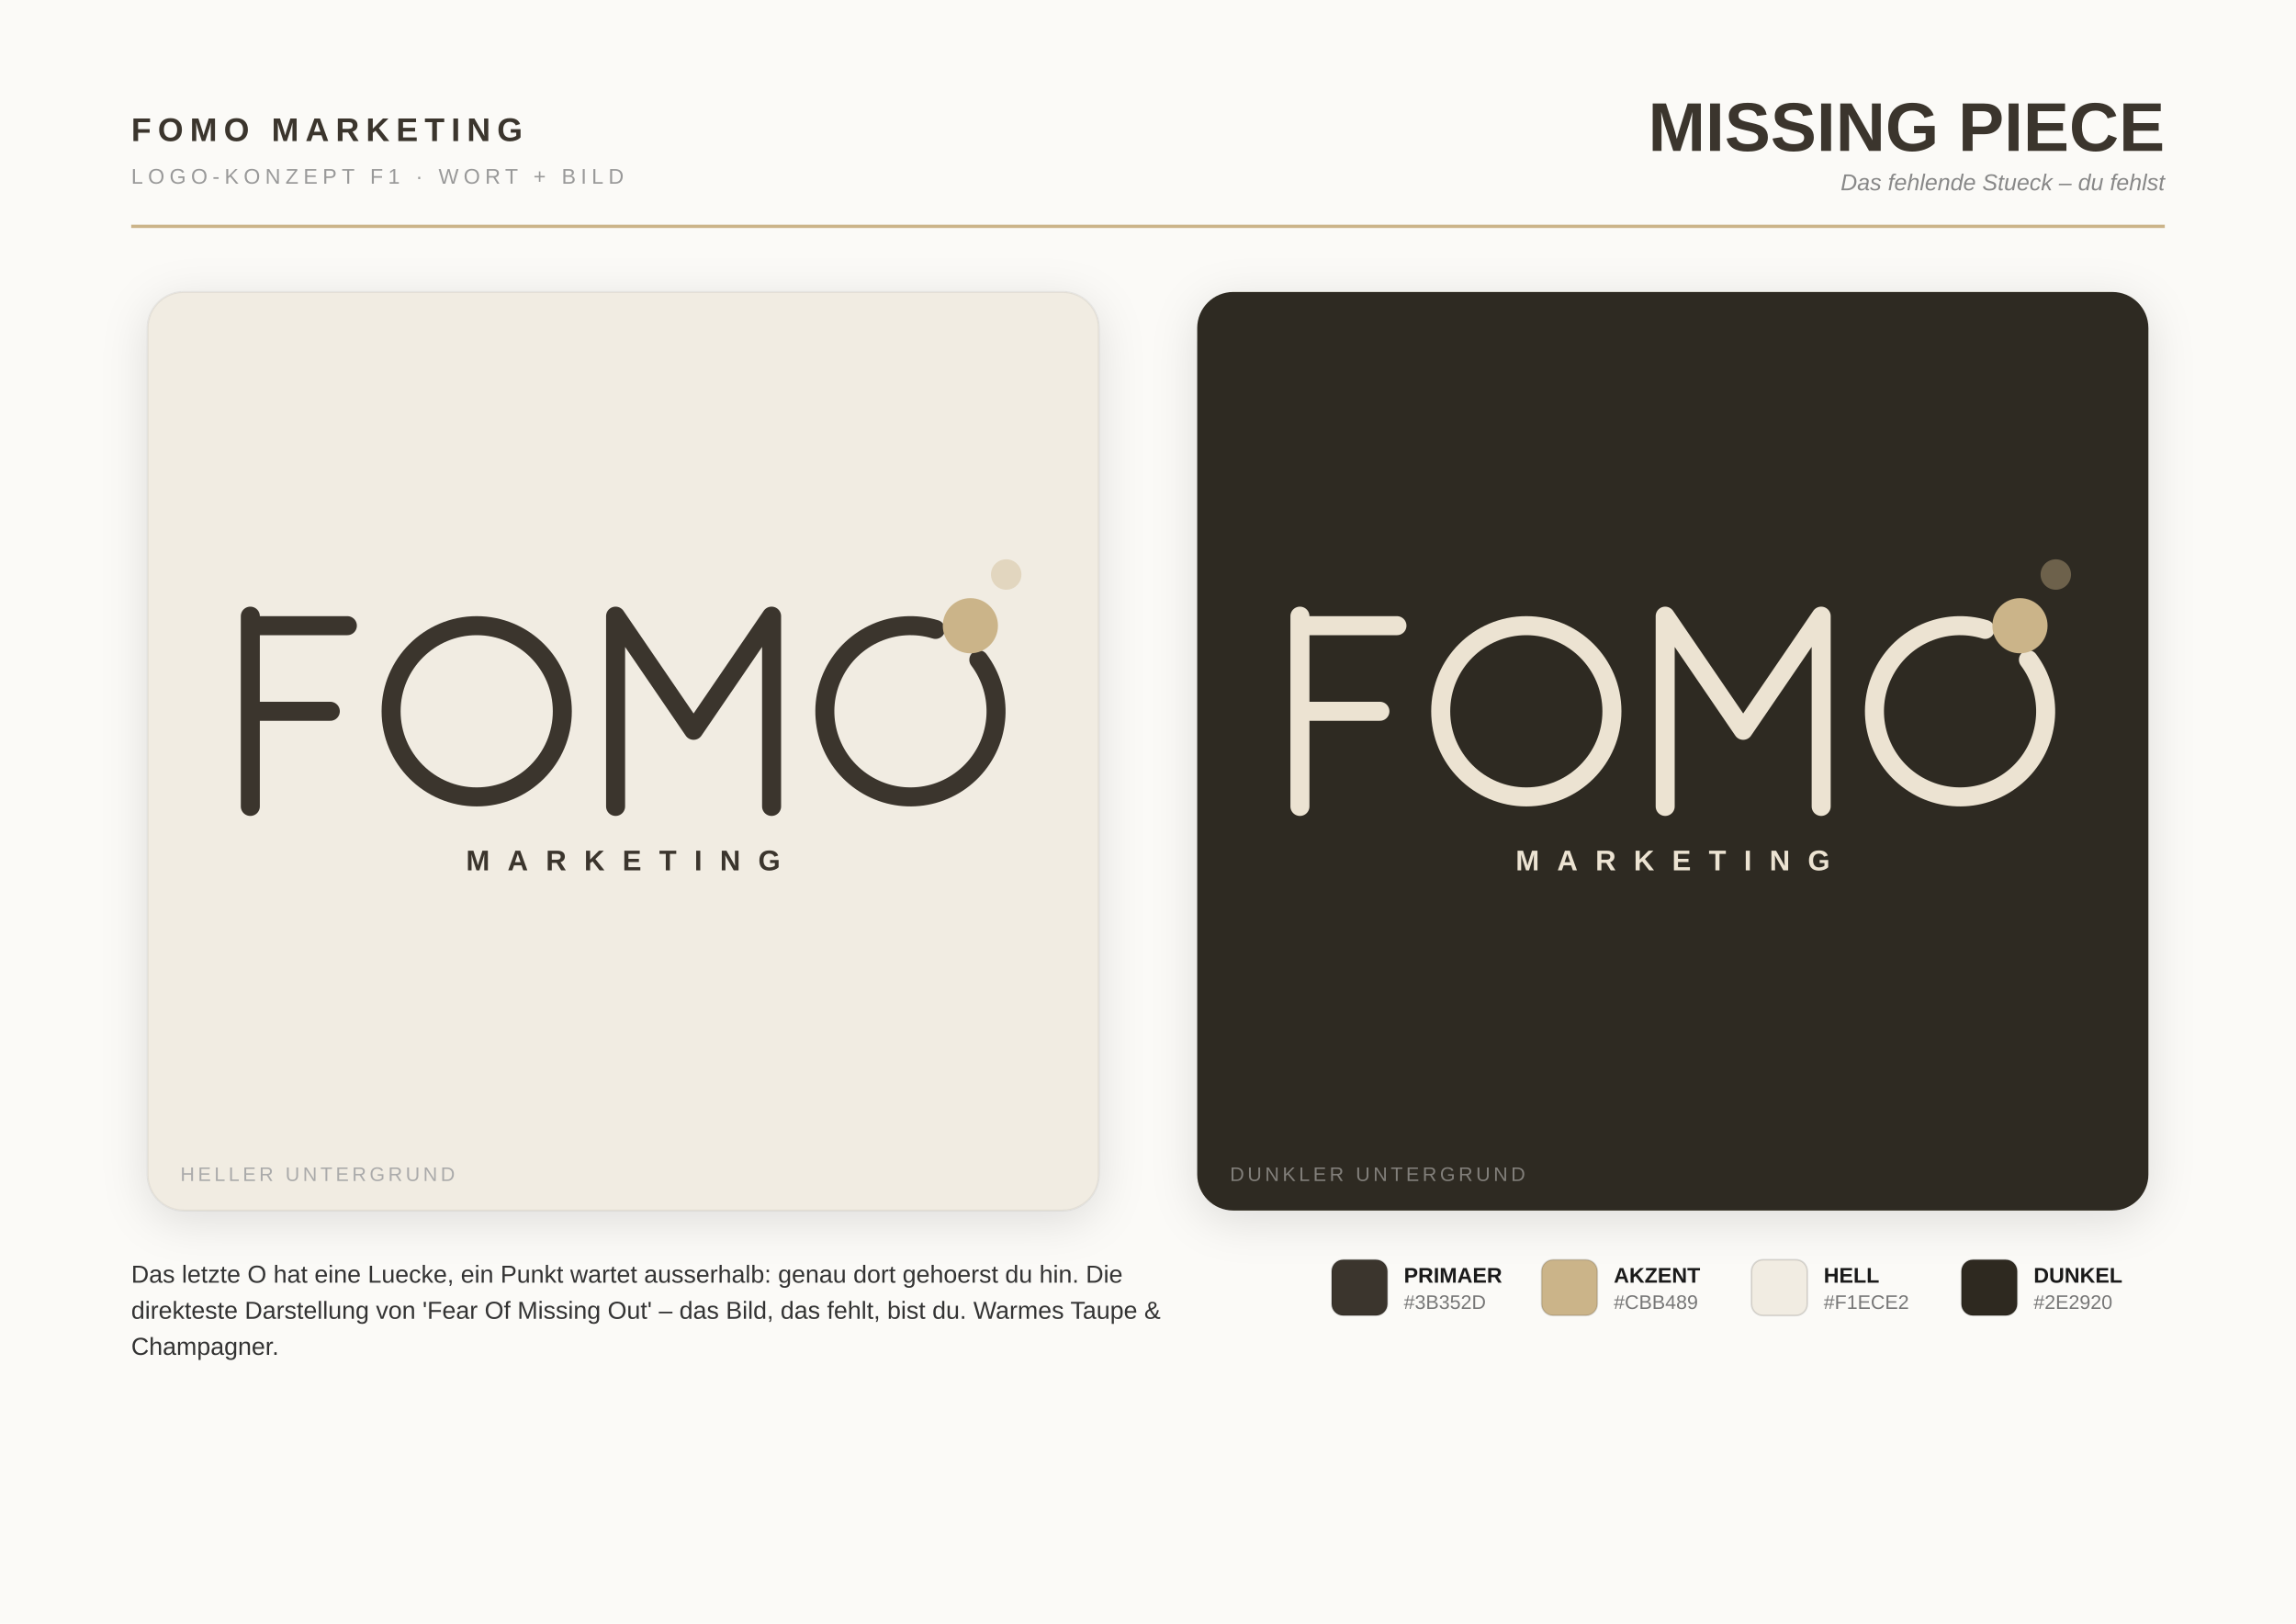
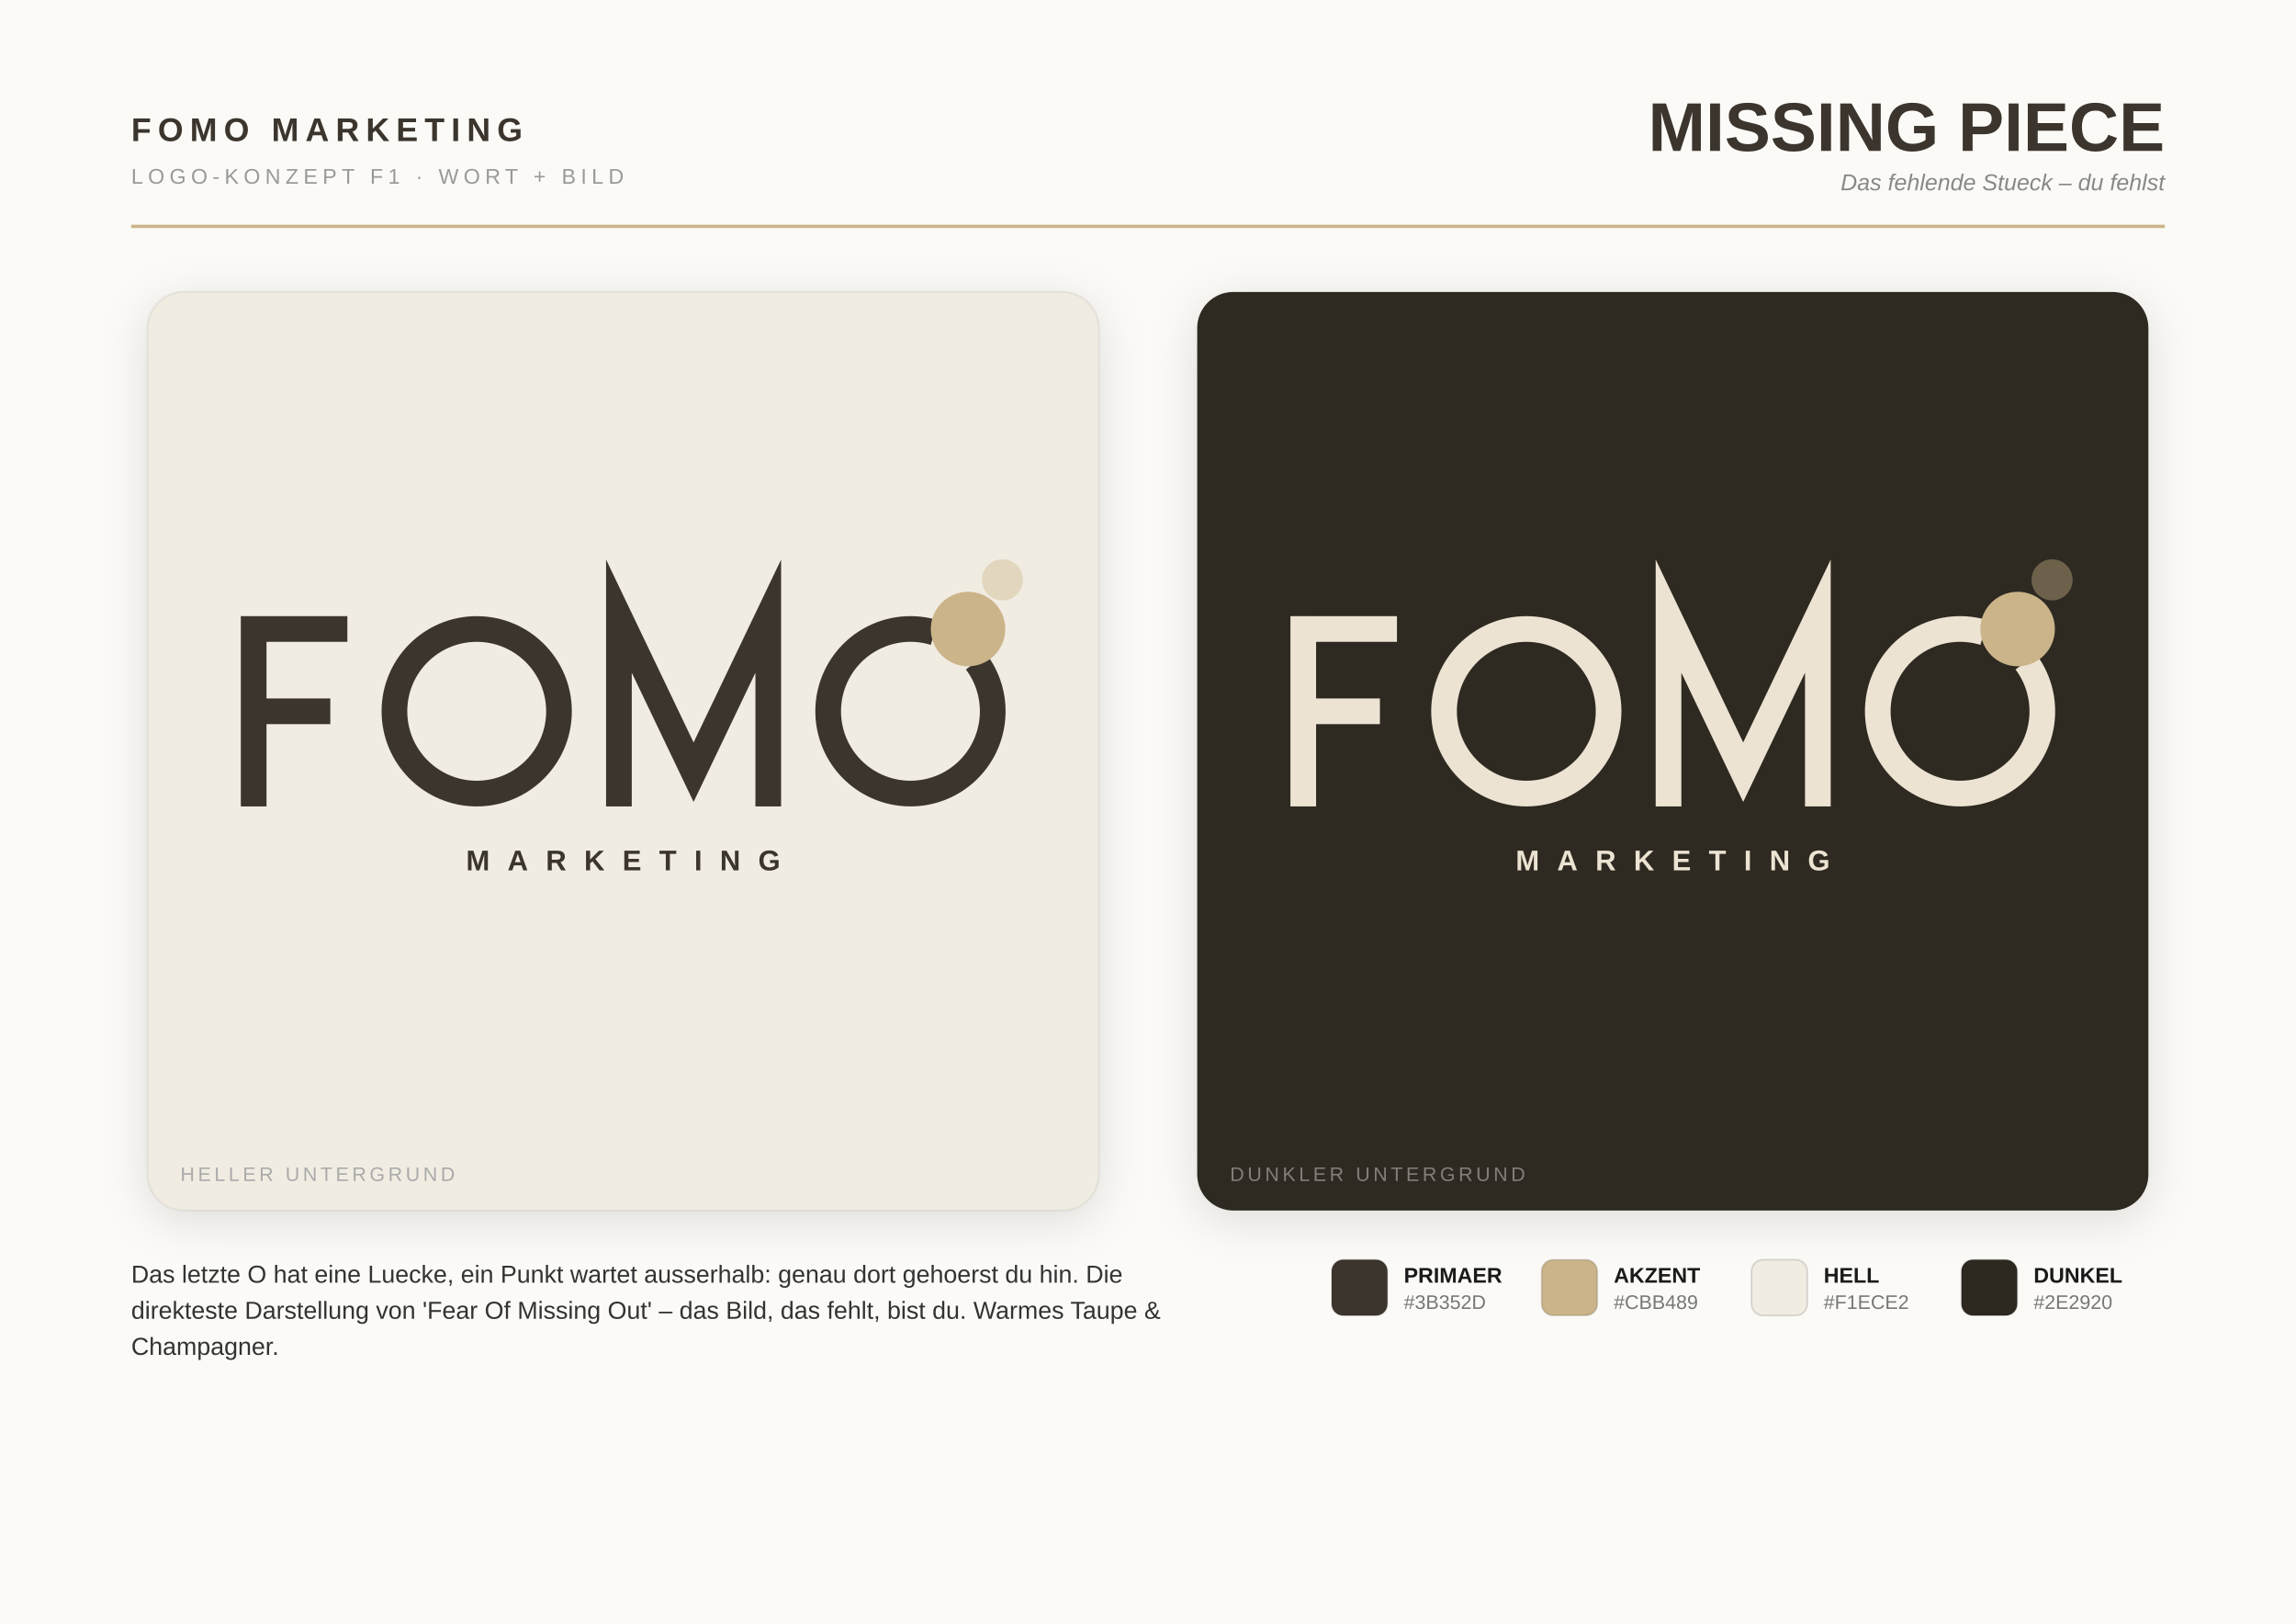
<svg xmlns="http://www.w3.org/2000/svg" width="1400" height="990" viewBox="0 0 1400 990">
  <defs>
    <filter id="soft" x="-20%" y="-20%" width="140%" height="140%">
      <feDropShadow dx="0" dy="6" stdDeviation="14" flood-color="#000" flood-opacity="0.12" />
    </filter>
  </defs>
  <rect width="1400" height="990" fill="#FBFAF7" />
  <text x="80" y="86" font-family="Liberation Sans, Arial, DejaVu Sans, sans-serif" font-size="20" font-weight="800" letter-spacing="4" fill="#3B352D">FOMO MARKETING</text>
  <text x="80" y="112" font-family="Liberation Sans, Arial, DejaVu Sans, sans-serif" font-size="13" letter-spacing="3" fill="#999">LOGO-KONZEPT F1 · WORT + BILD</text>
  <text x="1320" y="92" font-family="Liberation Sans, Arial, DejaVu Sans, sans-serif" font-size="42" font-weight="800" text-anchor="end" fill="#3B352D">MISSING PIECE</text>
  <text x="1320" y="116" font-family="Liberation Sans, Arial, DejaVu Sans, sans-serif" font-size="14" font-style="italic" text-anchor="end" fill="#888">Das fehlende Stueck – du fehlst</text>
  <line x1="80" y1="138" x2="1320" y2="138" stroke="#CBB489" stroke-width="2" />
  <rect x="90" y="178" width="580" height="560" rx="22" fill="#F1ECE2" stroke="#0000000f" stroke-width="1.2" filter="url(#soft)" />
  <rect x="730" y="178" width="580" height="560" rx="22" fill="#2E2920" filter="url(#soft)" />
-   <path fill="none" stroke="#3B352D" stroke-width="11.60" stroke-linecap="round" stroke-linejoin="round" stroke-miterlimit="8" d="M 152.64 375.64 L 152.64 491.64 M 152.64 381.44 L 211.80 381.44 M 152.64 433.64 L 201.41 433.64" />
-   <circle cx="290.68" cy="433.64" r="52.20" fill="none" stroke="#3B352D" stroke-width="11.60" stroke-linecap="round" stroke-linejoin="round" stroke-miterlimit="8" />
-   <path fill="none" stroke="#3B352D" stroke-width="11.60" stroke-linecap="round" stroke-linejoin="round" stroke-miterlimit="8" d="M 375.36 491.64 L 375.36 375.64 L 422.92 445.24 L 470.48 375.64 L 470.48 491.64" />
-   <path d="M 596.85 402.23 A 52.20 52.20 0 1 1 570.42 383.72" fill="none" stroke="#3B352D" stroke-width="11.60" stroke-linecap="round" />
-   <circle cx="591.69" cy="381.47" r="16.82" fill="#CBB489" opacity="1.0" />
-   <circle cx="613.54" cy="350.26" r="9.28" fill="#CBB489" opacity="0.4" />
+   <path fill="none" stroke="#3B352D" stroke-width="15.66" stroke-linecap="butt" stroke-linejoin="miter" stroke-miterlimit="8" d="M 154.67 375.64 L 154.67 491.64 M 154.67 383.47 L 211.80 383.47 M 154.67 433.64 L 201.41 433.64" />
+   <circle cx="290.68" cy="433.64" r="50.17" fill="none" stroke="#3B352D" stroke-width="15.66" stroke-linecap="butt" stroke-linejoin="miter" stroke-miterlimit="8" />
+   <path fill="none" stroke="#3B352D" stroke-width="15.66" stroke-linecap="butt" stroke-linejoin="miter" stroke-miterlimit="8" d="M 377.39 491.64 L 377.39 375.64 L 422.92 470.76 L 468.45 375.64 L 468.45 491.64" />
+   <path d="M 595.23 403.45 A 50.17 50.17 0 1 1 569.83 385.66" fill="none" stroke="#3B352D" stroke-width="15.66" stroke-linecap="butt" />
+   <circle cx="590.27" cy="383.50" r="22.71" fill="#CBB489" opacity="1.0" />
+   <circle cx="611.27" cy="353.50" r="12.53" fill="#CBB489" opacity="0.4" />
  <text x="380.00" y="530.62" font-family="Liberation Sans, Arial, DejaVu Sans, sans-serif" font-size="17.40" font-weight="600" letter-spacing="10.79" text-anchor="middle" fill="#3B352D">MARKETING</text>
-   <path fill="none" stroke="#ECE3D2" stroke-width="11.60" stroke-linecap="round" stroke-linejoin="round" stroke-miterlimit="8" d="M 792.64 375.64 L 792.64 491.64 M 792.64 381.44 L 851.80 381.44 M 792.64 433.64 L 841.41 433.64" />
-   <circle cx="930.68" cy="433.64" r="52.20" fill="none" stroke="#ECE3D2" stroke-width="11.60" stroke-linecap="round" stroke-linejoin="round" stroke-miterlimit="8" />
-   <path fill="none" stroke="#ECE3D2" stroke-width="11.60" stroke-linecap="round" stroke-linejoin="round" stroke-miterlimit="8" d="M 1015.36 491.64 L 1015.36 375.64 L 1062.92 445.24 L 1110.48 375.64 L 1110.48 491.64" />
-   <path d="M 1236.85 402.23 A 52.20 52.20 0 1 1 1210.42 383.72" fill="none" stroke="#ECE3D2" stroke-width="11.60" stroke-linecap="round" />
-   <circle cx="1231.69" cy="381.47" r="16.82" fill="#CBB489" opacity="1.0" />
-   <circle cx="1253.54" cy="350.26" r="9.28" fill="#CBB489" opacity="0.4" />
+   <path fill="none" stroke="#ECE3D2" stroke-width="15.66" stroke-linecap="butt" stroke-linejoin="miter" stroke-miterlimit="8" d="M 794.67 375.64 L 794.67 491.64 M 794.67 383.47 L 851.80 383.47 M 794.67 433.64 L 841.41 433.64" />
+   <circle cx="930.68" cy="433.64" r="50.17" fill="none" stroke="#ECE3D2" stroke-width="15.66" stroke-linecap="butt" stroke-linejoin="miter" stroke-miterlimit="8" />
+   <path fill="none" stroke="#ECE3D2" stroke-width="15.66" stroke-linecap="butt" stroke-linejoin="miter" stroke-miterlimit="8" d="M 1017.39 491.64 L 1017.39 375.64 L 1062.92 470.76 L 1108.45 375.64 L 1108.45 491.64" />
+   <path d="M 1235.23 403.45 A 50.17 50.17 0 1 1 1209.83 385.66" fill="none" stroke="#ECE3D2" stroke-width="15.66" stroke-linecap="butt" />
+   <circle cx="1230.27" cy="383.50" r="22.71" fill="#CBB489" opacity="1.0" />
+   <circle cx="1251.27" cy="353.50" r="12.53" fill="#CBB489" opacity="0.4" />
  <text x="1020.00" y="530.62" font-family="Liberation Sans, Arial, DejaVu Sans, sans-serif" font-size="17.40" font-weight="600" letter-spacing="10.79" text-anchor="middle" fill="#ECE3D2">MARKETING</text>
  <text x="110" y="720" font-family="Liberation Sans, Arial, DejaVu Sans, sans-serif" font-size="12" letter-spacing="2" fill="#aaa">HELLER UNTERGRUND</text>
  <text x="750" y="720" font-family="Liberation Sans, Arial, DejaVu Sans, sans-serif" font-size="12" letter-spacing="2" fill="#ffffff66">DUNKLER UNTERGRUND</text>
  <text x="80" y="782" font-family="Liberation Sans, Arial, DejaVu Sans, sans-serif" font-size="15" fill="#333">Das letzte O hat eine Luecke, ein Punkt wartet ausserhalb: genau dort gehoerst du hin. Die</text>
  <text x="80" y="804" font-family="Liberation Sans, Arial, DejaVu Sans, sans-serif" font-size="15" fill="#333">direkteste Darstellung von 'Fear Of Missing Out' – das Bild, das fehlt, bist du. Warmes Taupe &amp;</text>
  <text x="80" y="826" font-family="Liberation Sans, Arial, DejaVu Sans, sans-serif" font-size="15" fill="#333">Champagner.</text>
  <rect x="812" y="768" width="34" height="34" rx="7" fill="#3B352D" stroke="#00000022" stroke-width="1" />
  <text x="856" y="782" font-family="Liberation Sans, Arial, DejaVu Sans, sans-serif" font-size="13" font-weight="700" fill="#1a1a1a">PRIMAER</text>
  <text x="856" y="798" font-family="Liberation Sans, Arial, DejaVu Sans, sans-serif" font-size="12" fill="#777">#3B352D</text>
  <rect x="940" y="768" width="34" height="34" rx="7" fill="#CBB489" stroke="#00000022" stroke-width="1" />
  <text x="984" y="782" font-family="Liberation Sans, Arial, DejaVu Sans, sans-serif" font-size="13" font-weight="700" fill="#1a1a1a">AKZENT</text>
  <text x="984" y="798" font-family="Liberation Sans, Arial, DejaVu Sans, sans-serif" font-size="12" fill="#777">#CBB489</text>
  <rect x="1068" y="768" width="34" height="34" rx="7" fill="#F1ECE2" stroke="#00000022" stroke-width="1" />
  <text x="1112" y="782" font-family="Liberation Sans, Arial, DejaVu Sans, sans-serif" font-size="13" font-weight="700" fill="#1a1a1a">HELL</text>
  <text x="1112" y="798" font-family="Liberation Sans, Arial, DejaVu Sans, sans-serif" font-size="12" fill="#777">#F1ECE2</text>
  <rect x="1196" y="768" width="34" height="34" rx="7" fill="#2E2920" stroke="#00000022" stroke-width="1" />
  <text x="1240" y="782" font-family="Liberation Sans, Arial, DejaVu Sans, sans-serif" font-size="13" font-weight="700" fill="#1a1a1a">DUNKEL</text>
  <text x="1240" y="798" font-family="Liberation Sans, Arial, DejaVu Sans, sans-serif" font-size="12" fill="#777">#2E2920</text>
</svg>
